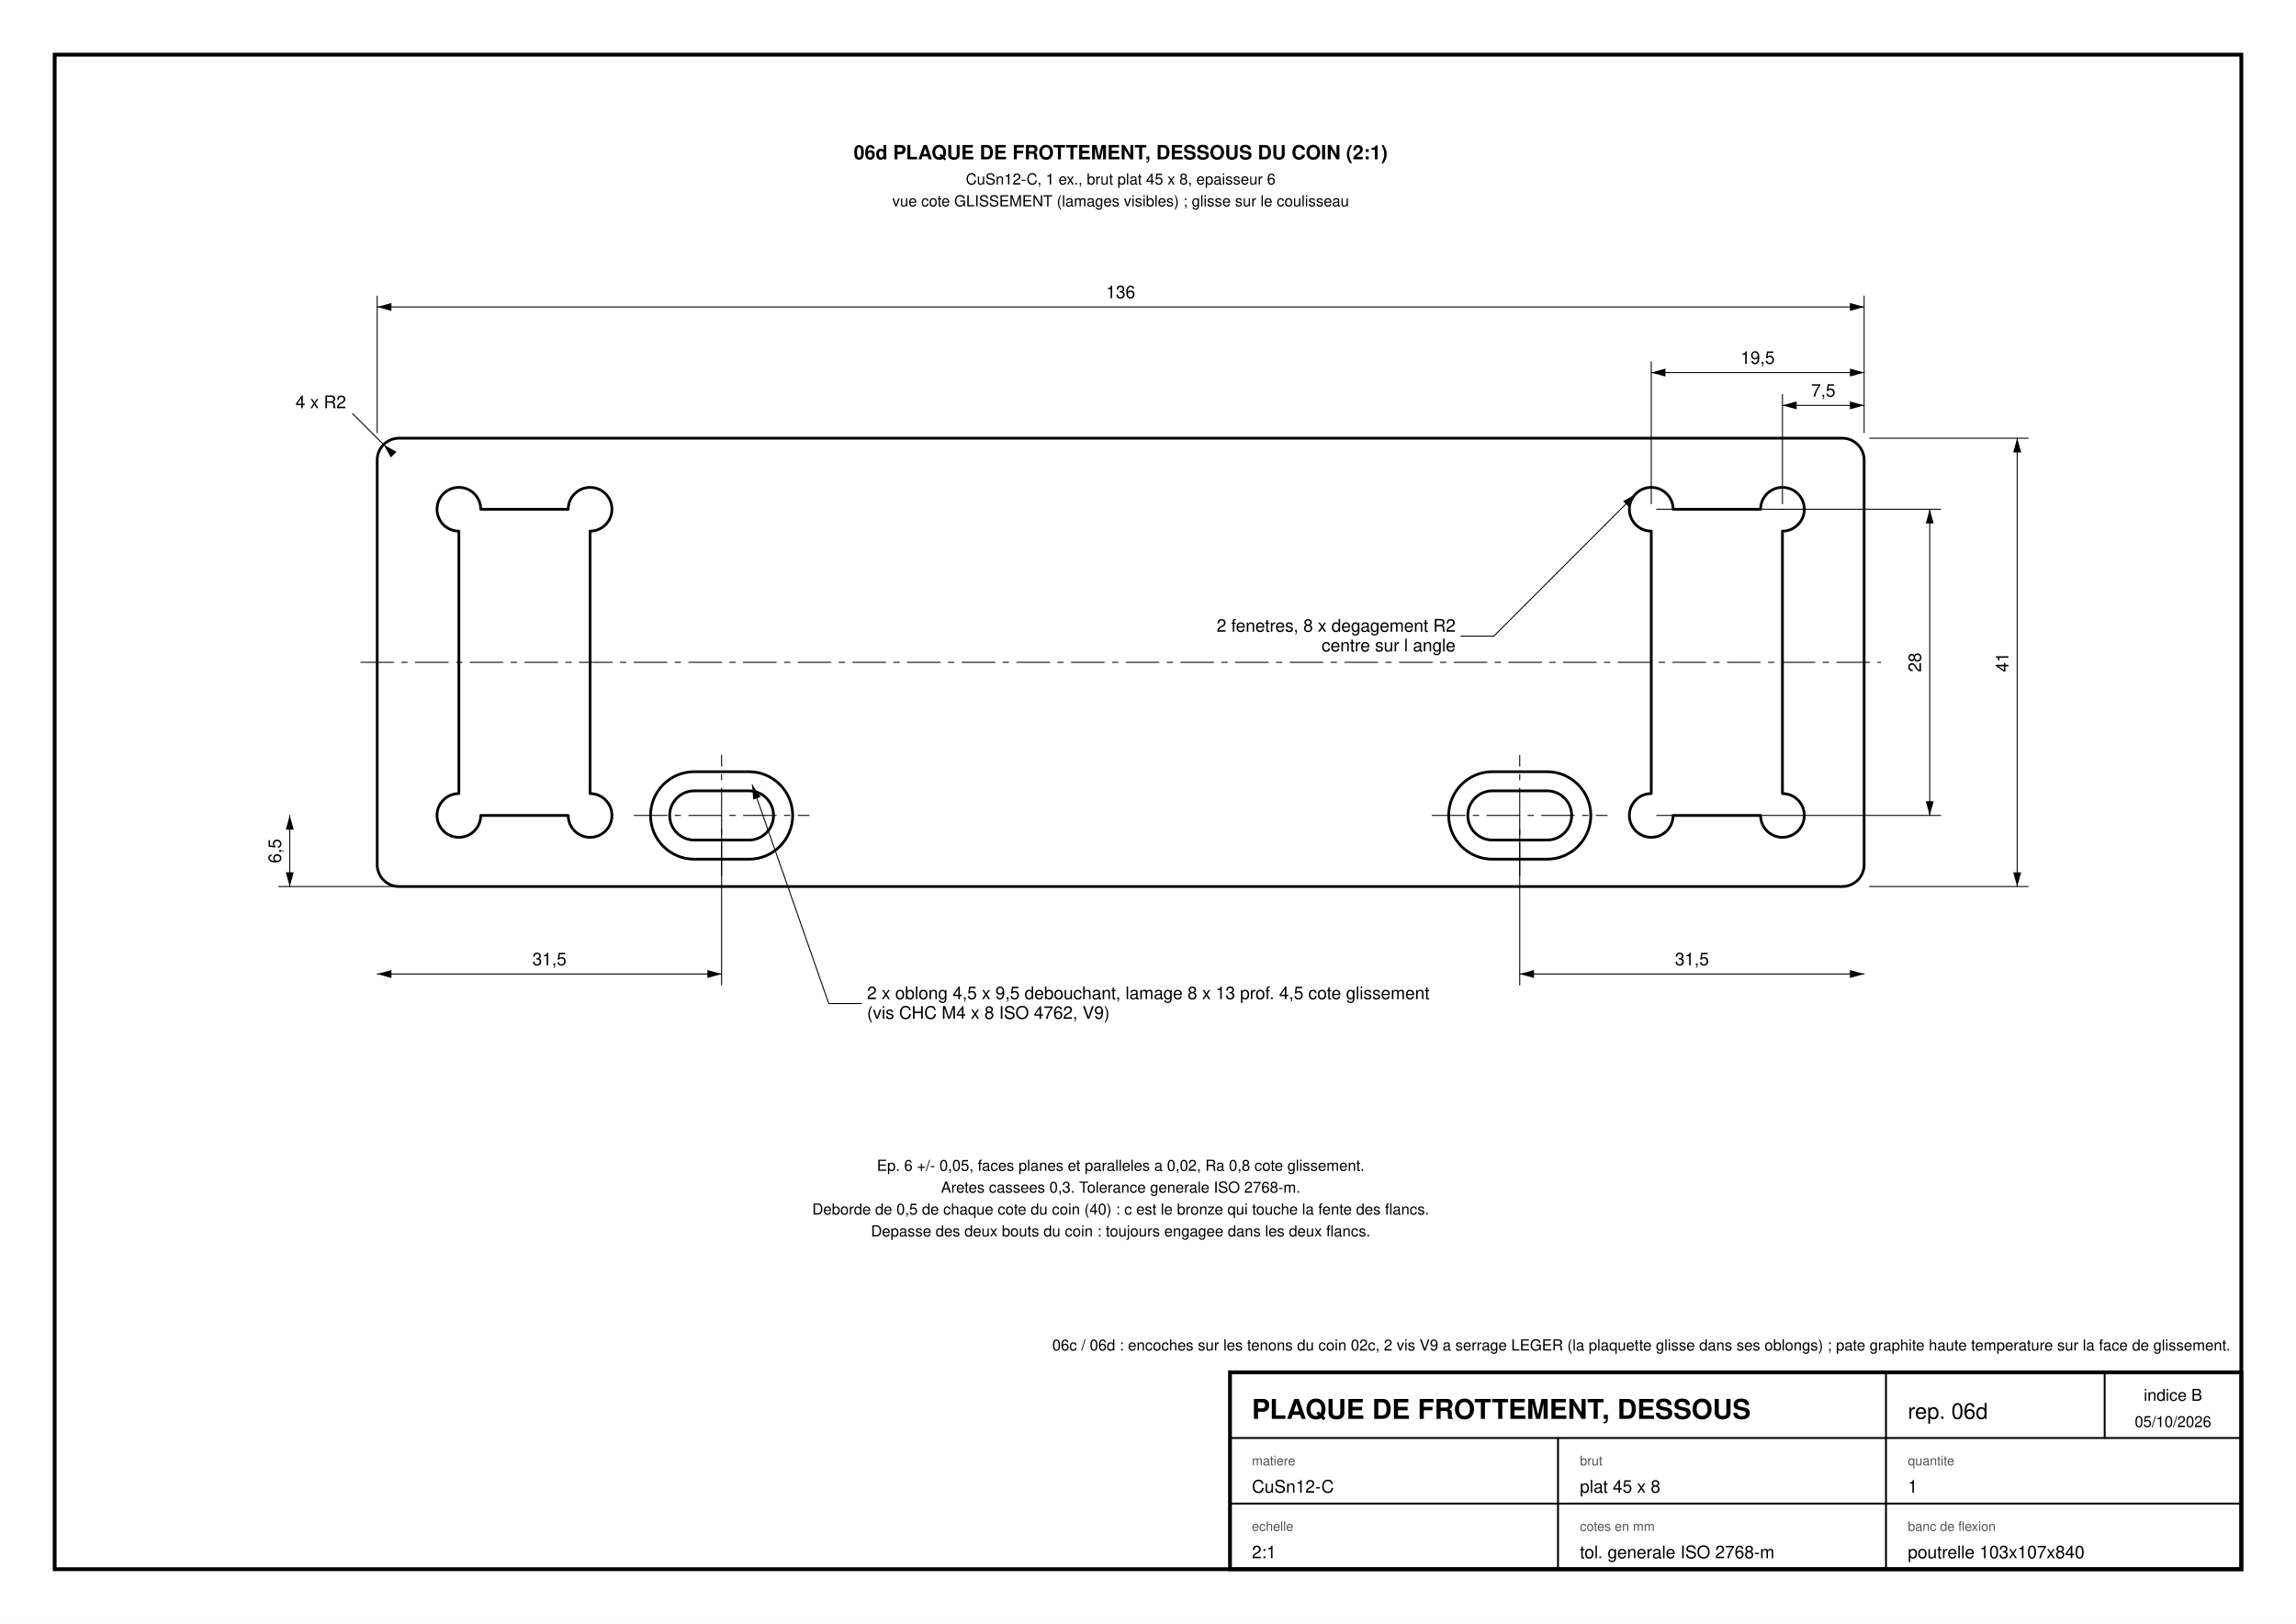
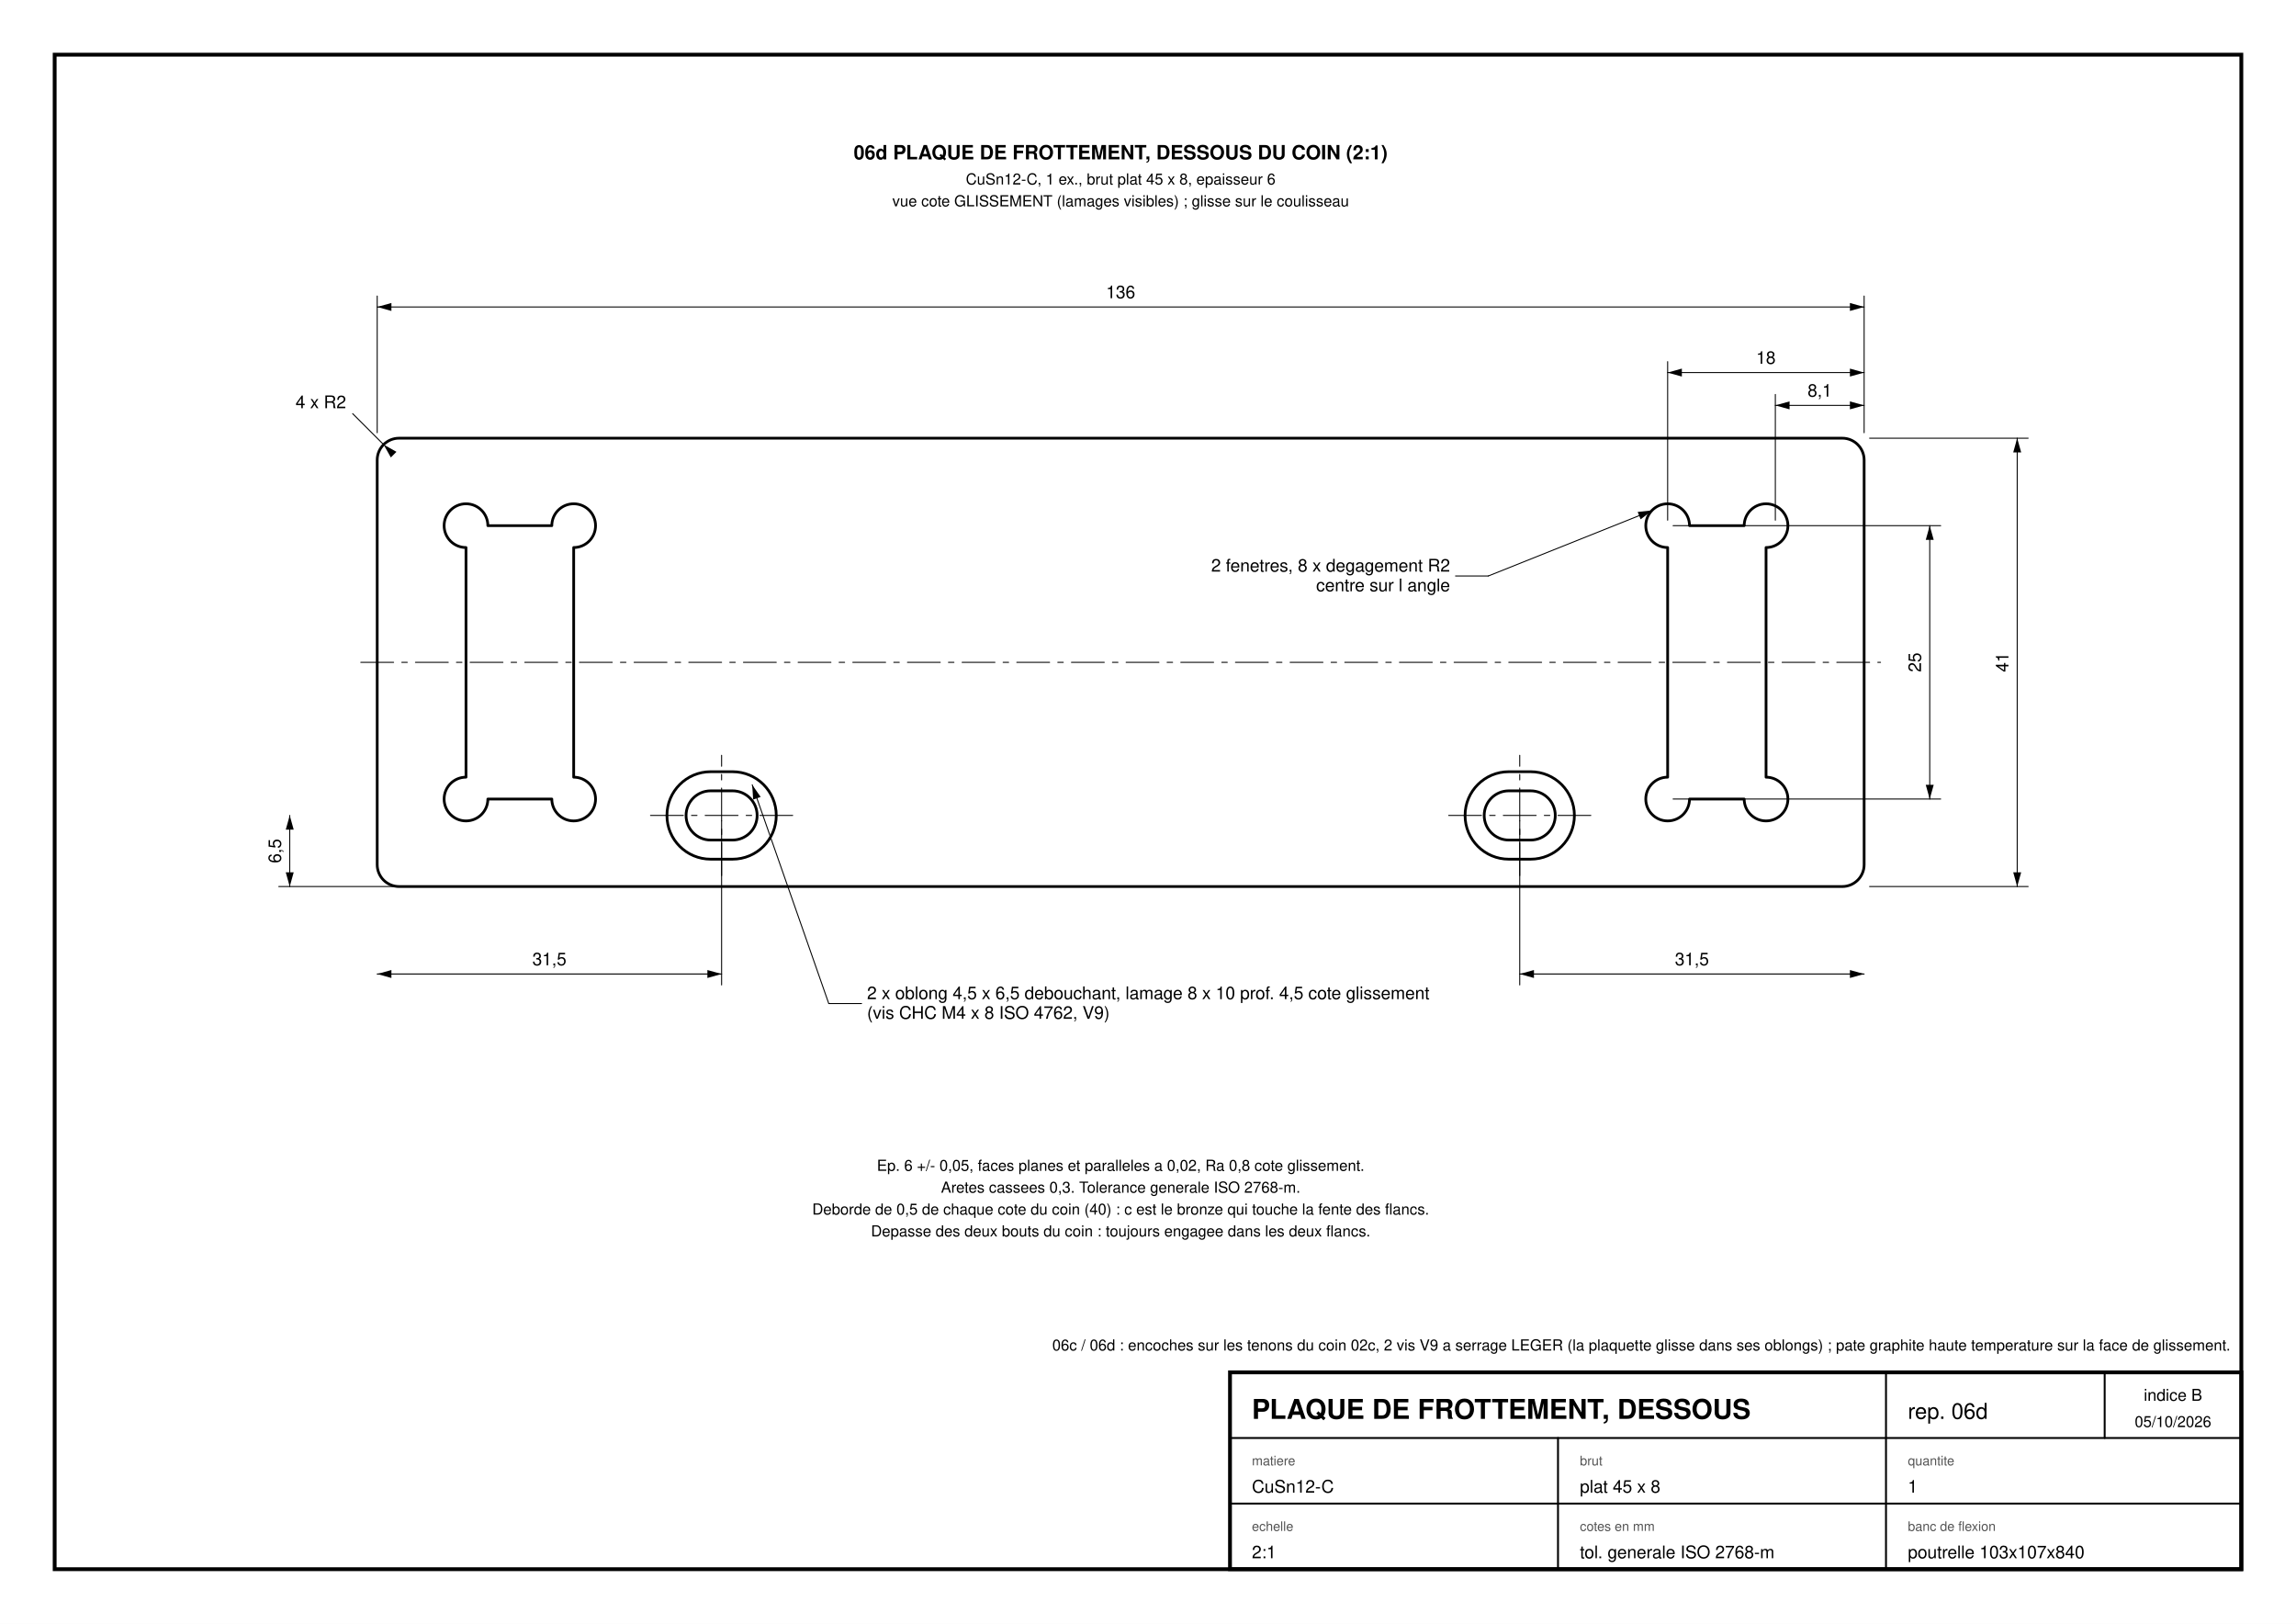
<svg xmlns="http://www.w3.org/2000/svg" width="420mm" height="297mm" viewBox="0 0 420 297">
  <rect width="420" height="297" fill="#fff" />
  <rect x="10.000" y="10.000" width="400.000" height="277.000" fill="none" stroke="#000" stroke-width="0.700" />
  <rect x="225.000" y="251.000" width="185.000" height="36.000" fill="none" stroke="#000" stroke-width="0.700" />
  <line x1="225.000" y1="263.000" x2="410.000" y2="263.000" stroke="#000" stroke-width="0.350" stroke-linecap="round" />
  <line x1="225.000" y1="275.000" x2="410.000" y2="275.000" stroke="#000" stroke-width="0.350" stroke-linecap="round" />
  <line x1="345.000" y1="251.000" x2="345.000" y2="263.000" stroke="#000" stroke-width="0.350" stroke-linecap="round" />
  <line x1="285.000" y1="263.000" x2="285.000" y2="287.000" stroke="#000" stroke-width="0.350" stroke-linecap="round" />
  <line x1="345.000" y1="263.000" x2="345.000" y2="287.000" stroke="#000" stroke-width="0.350" stroke-linecap="round" />
  <text x="229.000" y="259.500" font-family="Helvetica,Arial,sans-serif" font-size="5.00" fill="#000" text-anchor="start" font-weight="bold">PLAQUE DE FROTTEMENT, DESSOUS</text>
  <line x1="385.000" y1="251.000" x2="385.000" y2="263.000" stroke="#000" stroke-width="0.350" stroke-linecap="round" />
  <text x="397.500" y="256.200" font-family="Helvetica,Arial,sans-serif" font-size="3.00" fill="#000" text-anchor="middle" font-weight="normal">indice B</text>
  <text x="397.500" y="261.000" font-family="Helvetica,Arial,sans-serif" font-size="2.80" fill="#000" text-anchor="middle" font-weight="normal">05/10/2026</text>
  <text x="349.000" y="259.500" font-family="Helvetica,Arial,sans-serif" font-size="4.00" fill="#000" text-anchor="start" font-weight="normal">rep. 06d</text>
  <text x="229.000" y="268.000" font-family="Helvetica,Arial,sans-serif" font-size="2.40" fill="#555" text-anchor="start" font-weight="normal">matiere</text>
  <text x="229.000" y="273.000" font-family="Helvetica,Arial,sans-serif" font-size="3.20" fill="#000" text-anchor="start" font-weight="normal">CuSn12-C</text>
  <text x="289.000" y="268.000" font-family="Helvetica,Arial,sans-serif" font-size="2.40" fill="#555" text-anchor="start" font-weight="normal">brut</text>
  <text x="289.000" y="273.000" font-family="Helvetica,Arial,sans-serif" font-size="3.20" fill="#000" text-anchor="start" font-weight="normal">plat 45 x 8</text>
  <text x="349.000" y="268.000" font-family="Helvetica,Arial,sans-serif" font-size="2.40" fill="#555" text-anchor="start" font-weight="normal">quantite</text>
  <text x="349.000" y="273.000" font-family="Helvetica,Arial,sans-serif" font-size="3.20" fill="#000" text-anchor="start" font-weight="normal">1</text>
  <text x="229.000" y="280.000" font-family="Helvetica,Arial,sans-serif" font-size="2.40" fill="#555" text-anchor="start" font-weight="normal">echelle</text>
  <text x="229.000" y="285.000" font-family="Helvetica,Arial,sans-serif" font-size="3.20" fill="#000" text-anchor="start" font-weight="normal">2:1</text>
  <text x="289.000" y="280.000" font-family="Helvetica,Arial,sans-serif" font-size="2.40" fill="#555" text-anchor="start" font-weight="normal">cotes en mm</text>
  <text x="289.000" y="285.000" font-family="Helvetica,Arial,sans-serif" font-size="3.20" fill="#000" text-anchor="start" font-weight="normal">tol. generale ISO 2768-m</text>
  <text x="349.000" y="280.000" font-family="Helvetica,Arial,sans-serif" font-size="2.40" fill="#555" text-anchor="start" font-weight="normal">banc de flexion</text>
  <text x="349.000" y="285.000" font-family="Helvetica,Arial,sans-serif" font-size="3.20" fill="#000" text-anchor="start" font-weight="normal">poutrelle 103x107x840</text>
  <text x="408.000" y="247.000" font-family="Helvetica,Arial,sans-serif" font-size="2.80" fill="#000" text-anchor="end" font-weight="normal">06c / 06d : encoches sur les tenons du coin 02c, 2 vis V9 a serrage LEGER (la plaquette glisse dans ses oblongs) ; pate graphite haute temperature sur la face de glissement.</text>
  <text x="205.000" y="29.142" font-family="Helvetica,Arial,sans-serif" font-size="3.60" fill="#000" text-anchor="middle" font-weight="bold">06d  PLAQUE DE FROTTEMENT, DESSOUS DU COIN  (2:1)</text>
  <text x="205.000" y="33.742" font-family="Helvetica,Arial,sans-serif" font-size="2.80" fill="#000" text-anchor="middle" font-weight="normal">CuSn12-C, 1 ex., brut plat 45 x 8, epaisseur 6</text>
  <text x="205.000" y="37.742" font-family="Helvetica,Arial,sans-serif" font-size="2.80" fill="#000" text-anchor="middle" font-weight="normal">vue cote GLISSEMENT (lamages visibles) ; glisse sur le coulisseau</text>
  <path d="M 337 162.142 L 73 162.142 A 4 4 0 0 1 69 158.142 L 69 84.142 A 4 4 0 0 1 73 80.142 L 337 80.142 A 4 4 0 0 1 341 84.142 L 341 158.142 A 4 4 0 0 1 337 162.142 Z" fill="none" stroke="#000" stroke-width="0.500" stroke-linecap="round" stroke-linejoin="round" />
-   <path d="M 103.942 149.142 L 87.942 149.142 A 4 4 0 1 1 83.942 145.142 L 83.942 97.142 A 4 4 0 1 1 87.942 93.142 L 103.942 93.142 A 4 4 0 1 1 107.942 97.142 L 107.942 145.142 A 4 4 0 1 1 103.942 149.142 Z" fill="none" stroke="#000" stroke-width="0.500" stroke-linecap="round" stroke-linejoin="round" />
-   <path d="M 322.058 149.142 L 306.058 149.142 A 4 4 0 1 1 302.058 145.142 L 302.058 97.142 A 4 4 0 1 1 306.058 93.142 L 322.058 93.142 A 4 4 0 1 1 326.058 97.142 L 326.058 145.142 A 4 4 0 1 1 322.058 149.142 Z" fill="none" stroke="#000" stroke-width="0.500" stroke-linecap="round" stroke-linejoin="round" />
-   <path d="M 127 153.642 L 137 153.642 A 4.5 4.5 0 0 0 137 144.642 L 127 144.642 A 4.5 4.5 0 0 0 127 153.642 Z" fill="none" stroke="#000" stroke-width="0.500" stroke-linecap="round" stroke-linejoin="round" />
-   <path d="M 273 153.642 L 283 153.642 A 4.5 4.5 0 0 0 283 144.642 L 273 144.642 A 4.5 4.5 0 0 0 273 153.642 Z" fill="none" stroke="#000" stroke-width="0.500" stroke-linecap="round" stroke-linejoin="round" />
-   <path d="M 127 157.142 L 137 157.142 A 8 8 0 0 0 137 141.142 L 127 141.142 A 8 8 0 0 0 127 157.142 Z" fill="none" stroke="#000" stroke-width="0.500" stroke-linecap="round" stroke-linejoin="round" />
-   <line x1="116.000" y1="149.142" x2="148.000" y2="149.142" stroke="#000" stroke-width="0.180" stroke-linecap="round" stroke-dasharray="6 1.5 1 1.5" />
+   <path d="M 100.942 146.142 L 89.242 146.142 A 4 4 0 1 1 85.242 142.142 L 85.242 100.142 A 4 4 0 1 1 89.242 96.142 L 100.942 96.142 A 4 4 0 1 1 104.942 100.142 L 104.942 142.142 A 4 4 0 1 1 100.942 146.142 Z" fill="none" stroke="#000" stroke-width="0.500" stroke-linecap="round" stroke-linejoin="round" />
+   <path d="M 319.058 146.142 L 309.058 146.142 A 4 4 0 1 1 305.058 142.142 L 305.058 100.142 A 4 4 0 1 1 309.058 96.142 L 319.058 96.142 A 4 4 0 1 1 323.058 100.142 L 323.058 142.142 A 4 4 0 1 1 319.058 146.142 Z" fill="none" stroke="#000" stroke-width="0.500" stroke-linecap="round" stroke-linejoin="round" />
+   <path d="M 130 153.642 L 134 153.642 A 4.5 4.5 0 0 0 134 144.642 L 130 144.642 A 4.5 4.5 0 0 0 130 153.642 Z" fill="none" stroke="#000" stroke-width="0.500" stroke-linecap="round" stroke-linejoin="round" />
+   <path d="M 276 153.642 L 280 153.642 A 4.5 4.5 0 0 0 280 144.642 L 276 144.642 A 4.5 4.5 0 0 0 276 153.642 Z" fill="none" stroke="#000" stroke-width="0.500" stroke-linecap="round" stroke-linejoin="round" />
+   <path d="M 130 157.142 L 134 157.142 A 8 8 0 0 0 134 141.142 L 130 141.142 A 8 8 0 0 0 130 157.142 Z" fill="none" stroke="#000" stroke-width="0.500" stroke-linecap="round" stroke-linejoin="round" />
+   <line x1="119.000" y1="149.142" x2="145.000" y2="149.142" stroke="#000" stroke-width="0.180" stroke-linecap="round" stroke-dasharray="6 1.5 1 1.5" />
  <line x1="132.000" y1="160.142" x2="132.000" y2="138.142" stroke="#000" stroke-width="0.180" stroke-linecap="round" stroke-dasharray="6 1.5 1 1.5" />
-   <path d="M 273 157.142 L 283 157.142 A 8 8 0 0 0 283 141.142 L 273 141.142 A 8 8 0 0 0 273 157.142 Z" fill="none" stroke="#000" stroke-width="0.500" stroke-linecap="round" stroke-linejoin="round" />
-   <line x1="262.000" y1="149.142" x2="294.000" y2="149.142" stroke="#000" stroke-width="0.180" stroke-linecap="round" stroke-dasharray="6 1.5 1 1.5" />
+   <path d="M 276 157.142 L 280 157.142 A 8 8 0 0 0 280 141.142 L 276 141.142 A 8 8 0 0 0 276 157.142 Z" fill="none" stroke="#000" stroke-width="0.500" stroke-linecap="round" stroke-linejoin="round" />
+   <line x1="265.000" y1="149.142" x2="291.000" y2="149.142" stroke="#000" stroke-width="0.180" stroke-linecap="round" stroke-dasharray="6 1.5 1 1.5" />
  <line x1="278.000" y1="160.142" x2="278.000" y2="138.142" stroke="#000" stroke-width="0.180" stroke-linecap="round" stroke-dasharray="6 1.5 1 1.5" />
  <line x1="66.000" y1="121.142" x2="344.000" y2="121.142" stroke="#000" stroke-width="0.180" stroke-linecap="round" stroke-dasharray="6 1.5 1 1.5" />
  <line x1="69.000" y1="79.142" x2="69.000" y2="54.142" stroke="#000" stroke-width="0.180" stroke-linecap="round" />
  <line x1="341.000" y1="79.142" x2="341.000" y2="54.142" stroke="#000" stroke-width="0.180" stroke-linecap="round" />
  <line x1="69.000" y1="56.142" x2="341.000" y2="56.142" stroke="#000" stroke-width="0.180" stroke-linecap="round" />
  <path d="M 69 56.142 L 71.6 56.87 L 71.6 55.414 Z" fill="#000" />
  <path d="M 341 56.142 L 338.4 55.414 L 338.4 56.87 Z" fill="#000" />
  <text x="205.000" y="54.542" font-family="Helvetica,Arial,sans-serif" font-size="3.20" fill="#000" text-anchor="middle" font-weight="normal">136</text>
  <line x1="342.000" y1="162.142" x2="371.000" y2="162.142" stroke="#000" stroke-width="0.180" stroke-linecap="round" />
  <line x1="342.000" y1="80.142" x2="371.000" y2="80.142" stroke="#000" stroke-width="0.180" stroke-linecap="round" />
  <line x1="369.000" y1="162.142" x2="369.000" y2="80.142" stroke="#000" stroke-width="0.180" stroke-linecap="round" />
  <path d="M 369 162.142 L 369.728 159.542 L 368.272 159.542 Z" fill="#000" />
  <path d="M 369 80.142 L 368.272 82.742 L 369.728 82.742 Z" fill="#000" />
  <text x="367.400" y="121.142" font-family="Helvetica,Arial,sans-serif" font-size="3.20" fill="#000" text-anchor="middle" font-weight="normal" transform="rotate(-90.00 367.400 121.142)">41</text>
-   <line x1="303.058" y1="149.142" x2="355.000" y2="149.142" stroke="#000" stroke-width="0.180" stroke-linecap="round" />
-   <line x1="303.058" y1="93.142" x2="355.000" y2="93.142" stroke="#000" stroke-width="0.180" stroke-linecap="round" />
-   <line x1="353.000" y1="149.142" x2="353.000" y2="93.142" stroke="#000" stroke-width="0.180" stroke-linecap="round" />
-   <path d="M 353 149.142 L 353.728 146.542 L 352.272 146.542 Z" fill="#000" />
-   <path d="M 353 93.142 L 352.272 95.742 L 353.728 95.742 Z" fill="#000" />
-   <text x="351.400" y="121.142" font-family="Helvetica,Arial,sans-serif" font-size="3.20" fill="#000" text-anchor="middle" font-weight="normal" transform="rotate(-90.00 351.400 121.142)">28</text>
-   <line x1="302.058" y1="92.142" x2="302.058" y2="66.142" stroke="#000" stroke-width="0.180" stroke-linecap="round" />
-   <line x1="302.058" y1="68.142" x2="341.000" y2="68.142" stroke="#000" stroke-width="0.180" stroke-linecap="round" />
-   <path d="M 302.058 68.142 L 304.658 68.87 L 304.658 67.414 Z" fill="#000" />
+   <line x1="306.058" y1="146.142" x2="355.000" y2="146.142" stroke="#000" stroke-width="0.180" stroke-linecap="round" />
+   <line x1="306.058" y1="96.142" x2="355.000" y2="96.142" stroke="#000" stroke-width="0.180" stroke-linecap="round" />
+   <line x1="353.000" y1="146.142" x2="353.000" y2="96.142" stroke="#000" stroke-width="0.180" stroke-linecap="round" />
+   <path d="M 353 146.142 L 353.728 143.542 L 352.272 143.542 Z" fill="#000" />
+   <path d="M 353 96.142 L 352.272 98.742 L 353.728 98.742 Z" fill="#000" />
+   <text x="351.400" y="121.142" font-family="Helvetica,Arial,sans-serif" font-size="3.20" fill="#000" text-anchor="middle" font-weight="normal" transform="rotate(-90.00 351.400 121.142)">25</text>
+   <line x1="305.058" y1="95.142" x2="305.058" y2="66.142" stroke="#000" stroke-width="0.180" stroke-linecap="round" />
+   <line x1="305.058" y1="68.142" x2="341.000" y2="68.142" stroke="#000" stroke-width="0.180" stroke-linecap="round" />
+   <path d="M 305.058 68.142 L 307.658 68.87 L 307.658 67.414 Z" fill="#000" />
  <path d="M 341 68.142 L 338.4 67.414 L 338.4 68.87 Z" fill="#000" />
-   <text x="321.529" y="66.542" font-family="Helvetica,Arial,sans-serif" font-size="3.20" fill="#000" text-anchor="middle" font-weight="normal">19,5</text>
-   <line x1="326.058" y1="92.142" x2="326.058" y2="72.142" stroke="#000" stroke-width="0.180" stroke-linecap="round" />
-   <line x1="326.058" y1="74.142" x2="341.000" y2="74.142" stroke="#000" stroke-width="0.180" stroke-linecap="round" />
-   <path d="M 326.058 74.142 L 328.658 74.87 L 328.658 73.414 Z" fill="#000" />
+   <text x="323.029" y="66.542" font-family="Helvetica,Arial,sans-serif" font-size="3.20" fill="#000" text-anchor="middle" font-weight="normal">18</text>
+   <line x1="324.758" y1="95.142" x2="324.758" y2="72.142" stroke="#000" stroke-width="0.180" stroke-linecap="round" />
+   <line x1="324.758" y1="74.142" x2="341.000" y2="74.142" stroke="#000" stroke-width="0.180" stroke-linecap="round" />
+   <path d="M 324.758 74.142 L 327.358 74.87 L 327.358 73.414 Z" fill="#000" />
  <path d="M 341 74.142 L 338.4 73.414 L 338.4 74.87 Z" fill="#000" />
-   <text x="333.529" y="72.542" font-family="Helvetica,Arial,sans-serif" font-size="3.20" fill="#000" text-anchor="middle" font-weight="normal">7,5</text>
+   <text x="332.879" y="72.542" font-family="Helvetica,Arial,sans-serif" font-size="3.20" fill="#000" text-anchor="middle" font-weight="normal">8,1</text>
  <line x1="70.172" y1="81.314" x2="64.515" y2="75.657" stroke="#000" stroke-width="0.180" stroke-linecap="round" />
  <path d="M 70.172 81.314 L 71.495 83.667 L 72.525 82.637 Z" fill="#000" />
  <text x="63.315" y="74.657" font-family="Helvetica,Arial,sans-serif" font-size="3.20" fill="#000" text-anchor="end" font-weight="normal">4 x R2</text>
  <line x1="132.000" y1="150.142" x2="132.000" y2="180.142" stroke="#000" stroke-width="0.180" stroke-linecap="round" />
  <line x1="69.000" y1="178.142" x2="132.000" y2="178.142" stroke="#000" stroke-width="0.180" stroke-linecap="round" />
  <path d="M 69 178.142 L 71.6 178.87 L 71.6 177.414 Z" fill="#000" />
  <path d="M 132 178.142 L 129.4 177.414 L 129.4 178.87 Z" fill="#000" />
  <text x="100.500" y="176.542" font-family="Helvetica,Arial,sans-serif" font-size="3.20" fill="#000" text-anchor="middle" font-weight="normal">31,5</text>
  <line x1="278.000" y1="150.142" x2="278.000" y2="180.142" stroke="#000" stroke-width="0.180" stroke-linecap="round" />
  <line x1="278.000" y1="178.142" x2="341.000" y2="178.142" stroke="#000" stroke-width="0.180" stroke-linecap="round" />
  <path d="M 278 178.142 L 280.6 178.87 L 280.6 177.414 Z" fill="#000" />
  <path d="M 341 178.142 L 338.4 177.414 L 338.4 178.87 Z" fill="#000" />
  <text x="309.500" y="176.542" font-family="Helvetica,Arial,sans-serif" font-size="3.20" fill="#000" text-anchor="middle" font-weight="normal">31,5</text>
  <line x1="131.000" y1="162.142" x2="51.000" y2="162.142" stroke="#000" stroke-width="0.180" stroke-linecap="round" />
  <line x1="53.000" y1="162.142" x2="53.000" y2="149.142" stroke="#000" stroke-width="0.180" stroke-linecap="round" />
  <path d="M 53 162.142 L 53.728 159.542 L 52.272 159.542 Z" fill="#000" />
  <path d="M 53 149.142 L 52.272 151.742 L 53.728 151.742 Z" fill="#000" />
  <text x="51.400" y="155.642" font-family="Helvetica,Arial,sans-serif" font-size="3.20" fill="#000" text-anchor="middle" font-weight="normal" transform="rotate(-90.00 51.400 155.642)">6,5</text>
  <line x1="137.600" y1="143.542" x2="151.600" y2="183.542" stroke="#000" stroke-width="0.180" stroke-linecap="round" />
  <path d="M 137.6 143.542 L 137.772 146.237 L 139.146 145.756 Z" fill="#000" />
  <line x1="151.600" y1="183.542" x2="157.600" y2="183.542" stroke="#000" stroke-width="0.180" stroke-linecap="round" />
-   <text x="158.600" y="182.742" font-family="Helvetica,Arial,sans-serif" font-size="3.20" fill="#000" text-anchor="start" font-weight="normal">2 x oblong 4,5 x 9,5 debouchant, lamage 8 x 13 prof. 4,5 cote glissement</text>
+   <text x="158.600" y="182.742" font-family="Helvetica,Arial,sans-serif" font-size="3.20" fill="#000" text-anchor="start" font-weight="normal">2 x oblong 4,5 x 6,5 debouchant, lamage 8 x 10 prof. 4,5 cote glissement</text>
  <text x="158.600" y="186.342" font-family="Helvetica,Arial,sans-serif" font-size="3.20" fill="#000" text-anchor="start" font-weight="normal">(vis CHC M4 x 8 ISO 4762, V9)</text>
-   <line x1="299.258" y1="90.342" x2="273.258" y2="116.342" stroke="#000" stroke-width="0.180" stroke-linecap="round" />
-   <path d="M 299.258 90.342 L 296.905 91.666 L 297.934 92.695 Z" fill="#000" />
-   <line x1="273.258" y1="116.342" x2="267.258" y2="116.342" stroke="#000" stroke-width="0.180" stroke-linecap="round" />
-   <text x="266.258" y="115.542" font-family="Helvetica,Arial,sans-serif" font-size="3.20" fill="#000" text-anchor="end" font-weight="normal">2 fenetres, 8 x degagement R2</text>
-   <text x="266.258" y="119.142" font-family="Helvetica,Arial,sans-serif" font-size="3.20" fill="#000" text-anchor="end" font-weight="normal">centre sur l angle</text>
+   <line x1="302.258" y1="93.342" x2="272.258" y2="105.342" stroke="#000" stroke-width="0.180" stroke-linecap="round" />
+   <path d="M 302.258 93.342 L 299.574 93.632 L 300.114 94.984 Z" fill="#000" />
+   <line x1="272.258" y1="105.342" x2="266.258" y2="105.342" stroke="#000" stroke-width="0.180" stroke-linecap="round" />
+   <text x="265.258" y="104.542" font-family="Helvetica,Arial,sans-serif" font-size="3.20" fill="#000" text-anchor="end" font-weight="normal">2 fenetres, 8 x degagement R2</text>
+   <text x="265.258" y="108.142" font-family="Helvetica,Arial,sans-serif" font-size="3.20" fill="#000" text-anchor="end" font-weight="normal">centre sur l angle</text>
  <text x="205.000" y="214.142" font-family="Helvetica,Arial,sans-serif" font-size="2.80" fill="#000" text-anchor="middle" font-weight="normal">Ep. 6 +/- 0,05, faces planes et paralleles a 0,02, Ra 0,8 cote glissement.</text>
  <text x="205.000" y="218.142" font-family="Helvetica,Arial,sans-serif" font-size="2.80" fill="#000" text-anchor="middle" font-weight="normal">Aretes cassees 0,3. Tolerance generale ISO 2768-m.</text>
  <text x="205.000" y="222.142" font-family="Helvetica,Arial,sans-serif" font-size="2.80" fill="#000" text-anchor="middle" font-weight="normal">Deborde de 0,5 de chaque cote du coin (40) : c est le bronze qui touche la fente des flancs.</text>
  <text x="205.000" y="226.142" font-family="Helvetica,Arial,sans-serif" font-size="2.80" fill="#000" text-anchor="middle" font-weight="normal">Depasse des deux bouts du coin : toujours engagee dans les deux flancs.</text>
</svg>
